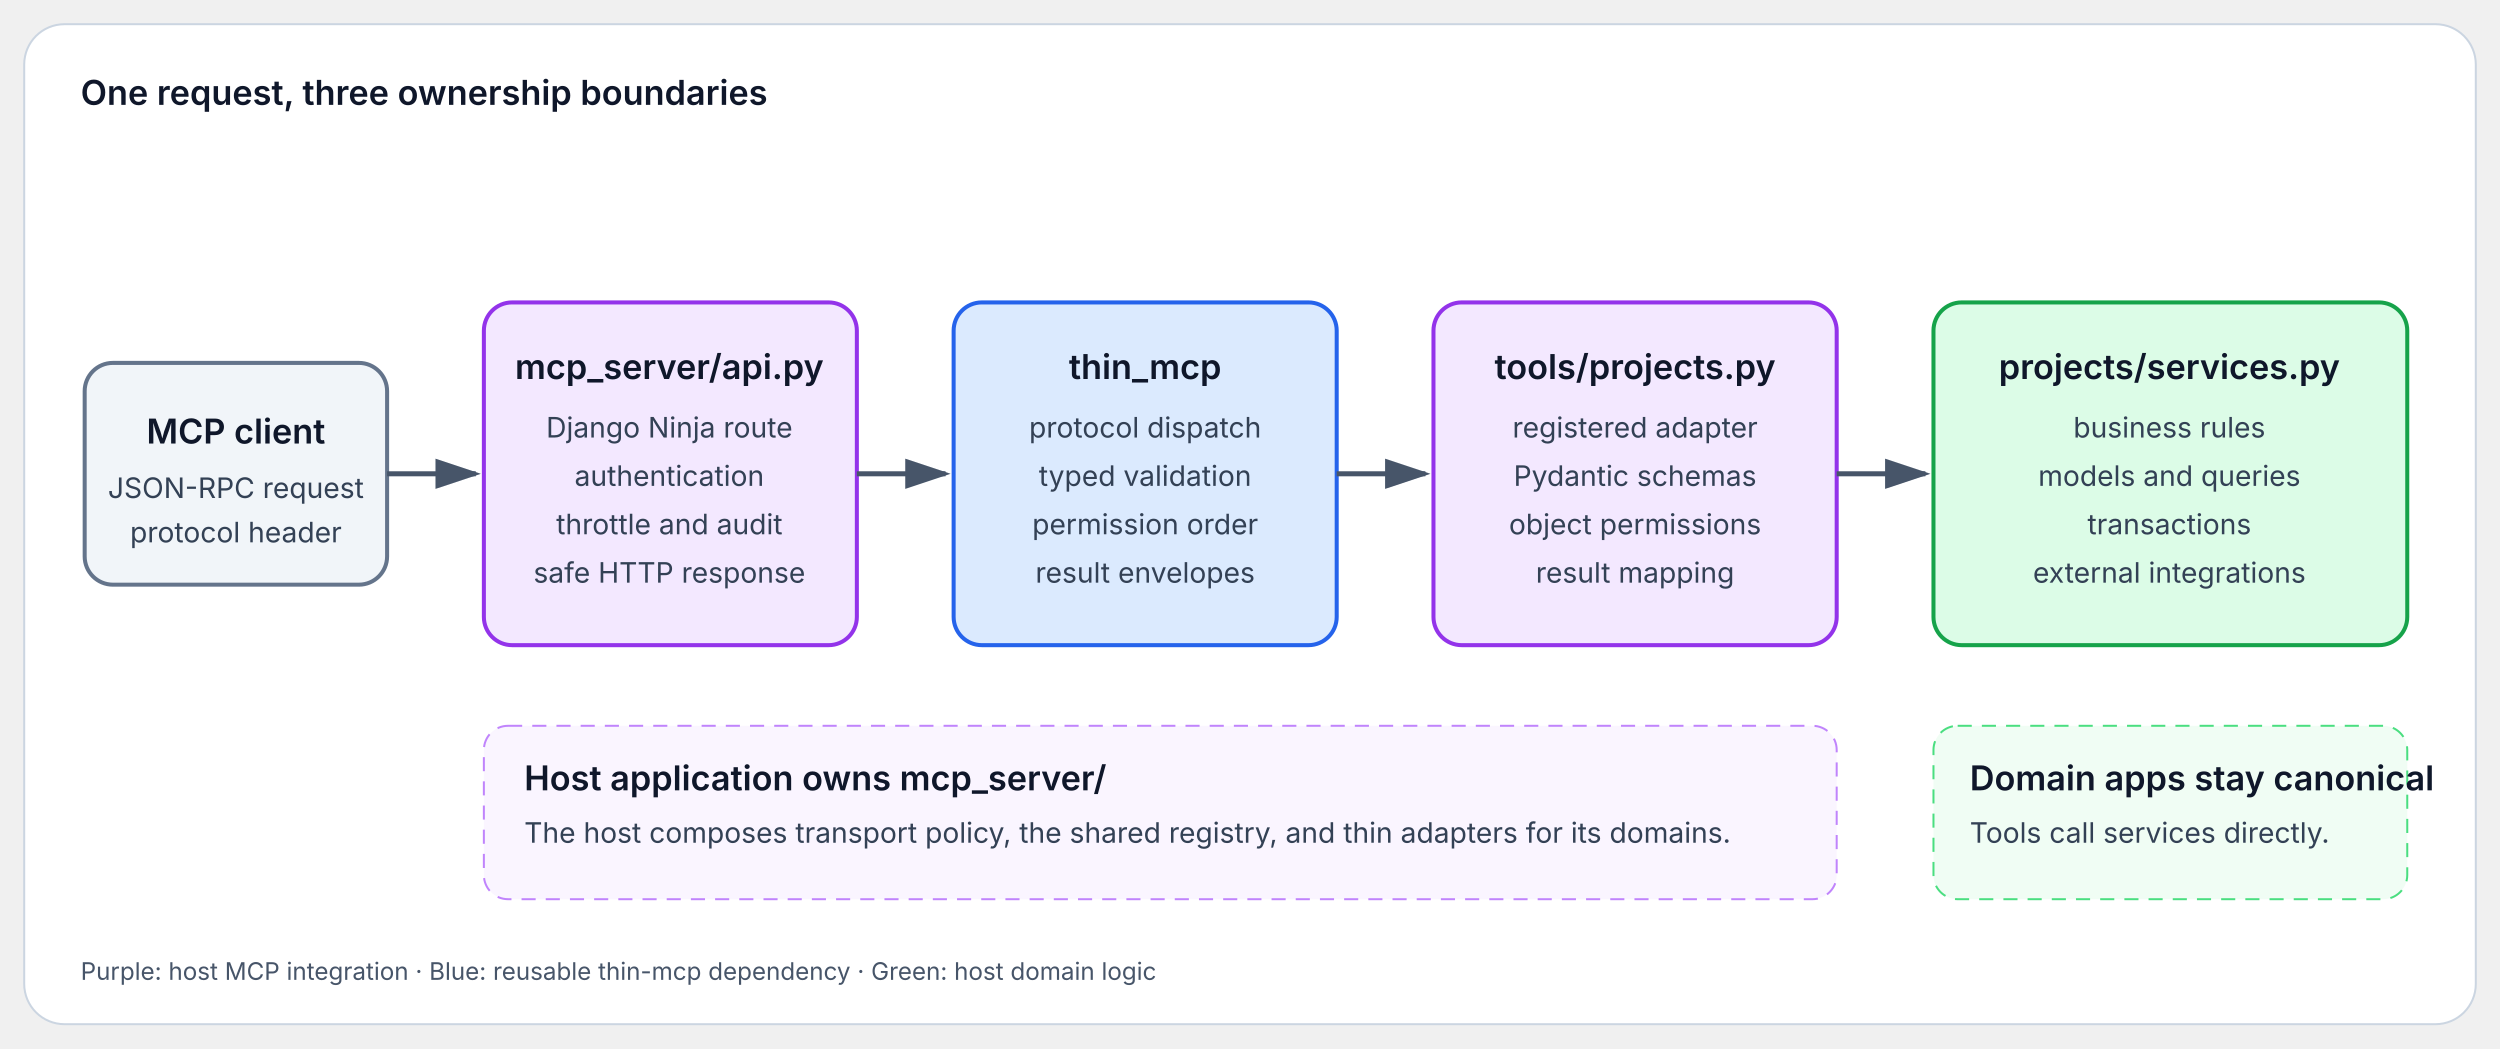
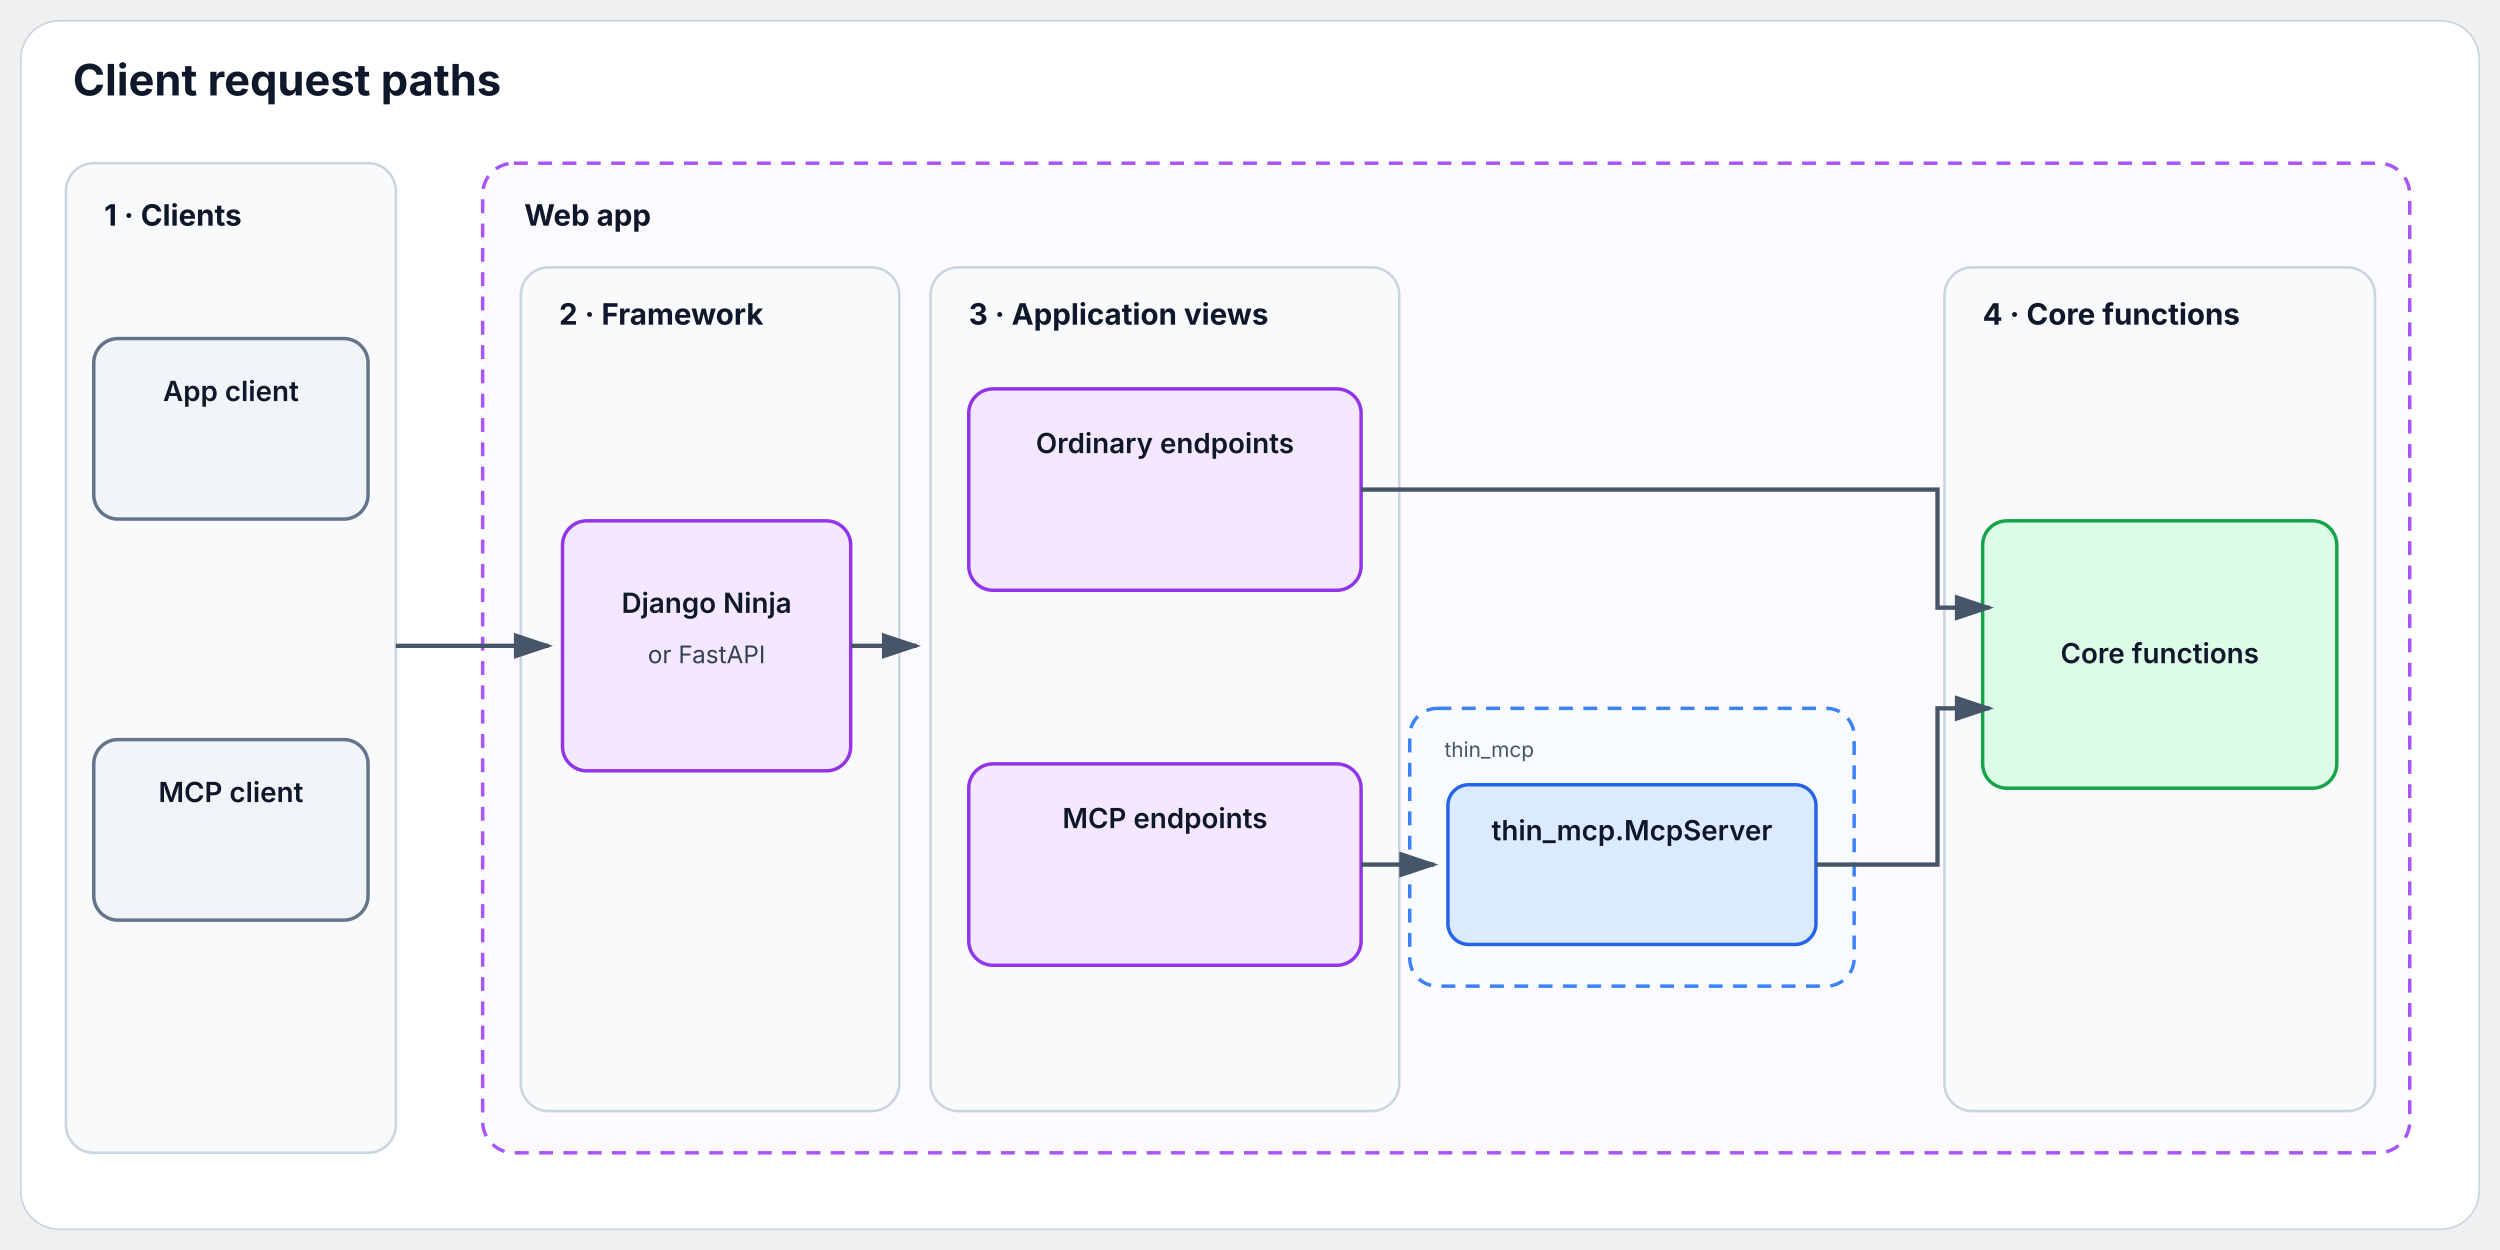
- <svg xmlns="http://www.w3.org/2000/svg" width="1240" height="520" viewBox="0 0 1240 520" role="img" aria-labelledby="title desc">
+ <svg xmlns="http://www.w3.org/2000/svg" width="1440" height="720" viewBox="0 0 1440 720" role="img" aria-labelledby="title desc">
  <defs>
    <marker id="arrow" markerWidth="10" markerHeight="10" refX="8" refY="3" orient="auto" markerUnits="strokeWidth">
      <path d="M0,0 L0,6 L9,3 z" fill="#475569" />
    </marker>
    <style>
-       .label { font: 600 17px system-ui, -apple-system, sans-serif; fill: #0f172a; }
+       .title { font: 700 25px system-ui, -apple-system, sans-serif; fill: #0f172a; }
+       .lane-title { font: 700 17px system-ui, -apple-system, sans-serif; fill: #0f172a; }
+       .label { font: 600 16px system-ui, -apple-system, sans-serif; fill: #0f172a; }
      .small { font: 14px system-ui, -apple-system, sans-serif; fill: #334155; }
      .tiny { font: 12px system-ui, -apple-system, sans-serif; fill: #475569; }
      .arrow { stroke: #475569; stroke-width: 2.5; fill: none; marker-end: url(#arrow); }
+       .flow-label { font: 12px system-ui, -apple-system, sans-serif; fill: #475569; }
+       .lane { fill: #f8fafc; stroke: #cbd5e1; stroke-width: 1.5; }
+       .host-boundary { fill: #fcfaff; stroke: #a855f7; stroke-width: 2; stroke-dasharray: 8 6; }
+       .library-boundary { fill: #f8fbff; stroke: #3b82f6; stroke-width: 2; stroke-dasharray: 8 6; }
      .host { fill: #f3e8ff; stroke: #9333ea; stroke-width: 2; }
      .library { fill: #dbeafe; stroke: #2563eb; stroke-width: 2; }
      .domain { fill: #dcfce7; stroke: #16a34a; stroke-width: 2; }
      .client { fill: #f1f5f9; stroke: #64748b; stroke-width: 2; }
    </style>
  </defs>
-   <rect x="12" y="12" width="1216" height="496" rx="20" fill="#ffffff" stroke="#cbd5e1" />
-   <text x="40" y="52" class="label">One request, three ownership boundaries</text>
-   <rect x="42" y="180" width="150" height="110" rx="14" class="client" />
-   <text x="117" y="220" text-anchor="middle" class="label">MCP client</text>
-   <text x="117" y="247" text-anchor="middle" class="small">JSON-RPC request</text>
-   <text x="117" y="269" text-anchor="middle" class="small">protocol header</text>
-   <path d="M192 235 H236" class="arrow" />
-   <rect x="240" y="150" width="185" height="170" rx="14" class="host" />
-   <text x="332" y="188" text-anchor="middle" class="label">mcp_server/api.py</text>
-   <text x="332" y="217" text-anchor="middle" class="small">Django Ninja route</text>
-   <text x="332" y="241" text-anchor="middle" class="small">authentication</text>
-   <text x="332" y="265" text-anchor="middle" class="small">throttle and audit</text>
-   <text x="332" y="289" text-anchor="middle" class="small">safe HTTP response</text>
-   <path d="M425 235 H469" class="arrow" />
-   <rect x="473" y="150" width="190" height="170" rx="14" class="library" />
-   <text x="568" y="188" text-anchor="middle" class="label">thin_mcp</text>
-   <text x="568" y="217" text-anchor="middle" class="small">protocol dispatch</text>
-   <text x="568" y="241" text-anchor="middle" class="small">typed validation</text>
-   <text x="568" y="265" text-anchor="middle" class="small">permission order</text>
-   <text x="568" y="289" text-anchor="middle" class="small">result envelopes</text>
-   <path d="M663 235 H707" class="arrow" />
-   <rect x="711" y="150" width="200" height="170" rx="14" class="host" />
-   <text x="811" y="188" text-anchor="middle" class="label">tools/projects.py</text>
-   <text x="811" y="217" text-anchor="middle" class="small">registered adapter</text>
-   <text x="811" y="241" text-anchor="middle" class="small">Pydantic schemas</text>
-   <text x="811" y="265" text-anchor="middle" class="small">object permissions</text>
-   <text x="811" y="289" text-anchor="middle" class="small">result mapping</text>
-   <path d="M911 235 H955" class="arrow" />
-   <rect x="959" y="150" width="235" height="170" rx="14" class="domain" />
-   <text x="1076" y="188" text-anchor="middle" class="label">projects/services.py</text>
-   <text x="1076" y="217" text-anchor="middle" class="small">business rules</text>
-   <text x="1076" y="241" text-anchor="middle" class="small">models and queries</text>
-   <text x="1076" y="265" text-anchor="middle" class="small">transactions</text>
-   <text x="1076" y="289" text-anchor="middle" class="small">external integrations</text>
-   <rect x="240" y="360" width="671" height="86" rx="12" fill="#faf5ff" stroke="#c084fc" stroke-dasharray="7 5" />
-   <text x="260" y="392" class="label">Host application owns mcp_server/</text>
-   <text x="260" y="418" class="small">The host composes transport policy, the shared registry, and thin adapters for its domains.</text>
-   <rect x="959" y="360" width="235" height="86" rx="12" fill="#f0fdf4" stroke="#4ade80" stroke-dasharray="7 5" />
-   <text x="977" y="392" class="label">Domain apps stay canonical</text>
-   <text x="977" y="418" class="small">Tools call services directly.</text>
-   <text x="40" y="486" class="tiny">Purple: host MCP integration · Blue: reusable thin-mcp dependency · Green: host domain logic</text>
+   <rect x="12" y="12" width="1416" height="696" rx="22" fill="#ffffff" stroke="#cbd5e1" />
+   <text x="42" y="55" class="title">Client request paths</text>
+   <rect x="38" y="94" width="190" height="570" rx="16" class="lane" />
+   <text x="60" y="130" class="lane-title">1 · Clients</text>
+   <rect x="54" y="195" width="158" height="104" rx="14" class="client" />
+   <text x="133" y="231" text-anchor="middle" class="label">App client</text>
+   <rect x="54" y="426" width="158" height="104" rx="14" class="client" />
+   <text x="133" y="462" text-anchor="middle" class="label">MCP client</text>
+   <rect x="278" y="94" width="1110" height="570" rx="18" class="host-boundary" />
+   <text x="302" y="130" class="lane-title">Web app</text>
+   <rect x="300" y="154" width="218" height="486" rx="16" class="lane" />
+   <text x="322" y="187" class="lane-title">2 · Framework</text>
+   <rect x="324" y="300" width="166" height="144" rx="14" class="host" />
+   <text x="407" y="353" text-anchor="middle" class="label">Django Ninja</text>
+   <text x="407" y="382" text-anchor="middle" class="small">or FastAPI</text>
+   <rect x="536" y="154" width="270" height="486" rx="16" class="lane" />
+   <text x="558" y="187" class="lane-title">3 · Application views</text>
+   <rect x="558" y="224" width="226" height="116" rx="14" class="host" />
+   <text x="671" y="261" text-anchor="middle" class="label">Ordinary endpoints</text>
+   <rect x="558" y="440" width="226" height="116" rx="14" class="host" />
+   <text x="671" y="477" text-anchor="middle" class="label">MCP endpoints</text>
+   <rect x="812" y="408" width="256" height="160" rx="16" class="library-boundary" />
+   <text x="832" y="436" class="tiny">thin_mcp</text>
+   <rect x="834" y="452" width="212" height="92" rx="12" class="library" />
+   <text x="940" y="484" text-anchor="middle" class="label">thin_mcp.McpServer</text>
+   <rect x="1120" y="154" width="248" height="486" rx="16" class="lane" />
+   <text x="1142" y="187" class="lane-title">4 · Core functions</text>
+   <rect x="1142" y="300" width="204" height="154" rx="14" class="domain" />
+   <text x="1244" y="382" text-anchor="middle" class="label">Core functions</text>
+   <path d="M228 372 H316" class="arrow" />
+   <path d="M490 372 H528" class="arrow" />
+   <path d="M784 282 H1116 V350 H1146" class="arrow" />
+   <path d="M784 498 H826" class="arrow" />
+   <path d="M1046 498 H1116 V408 H1146" class="arrow" />
</svg>
